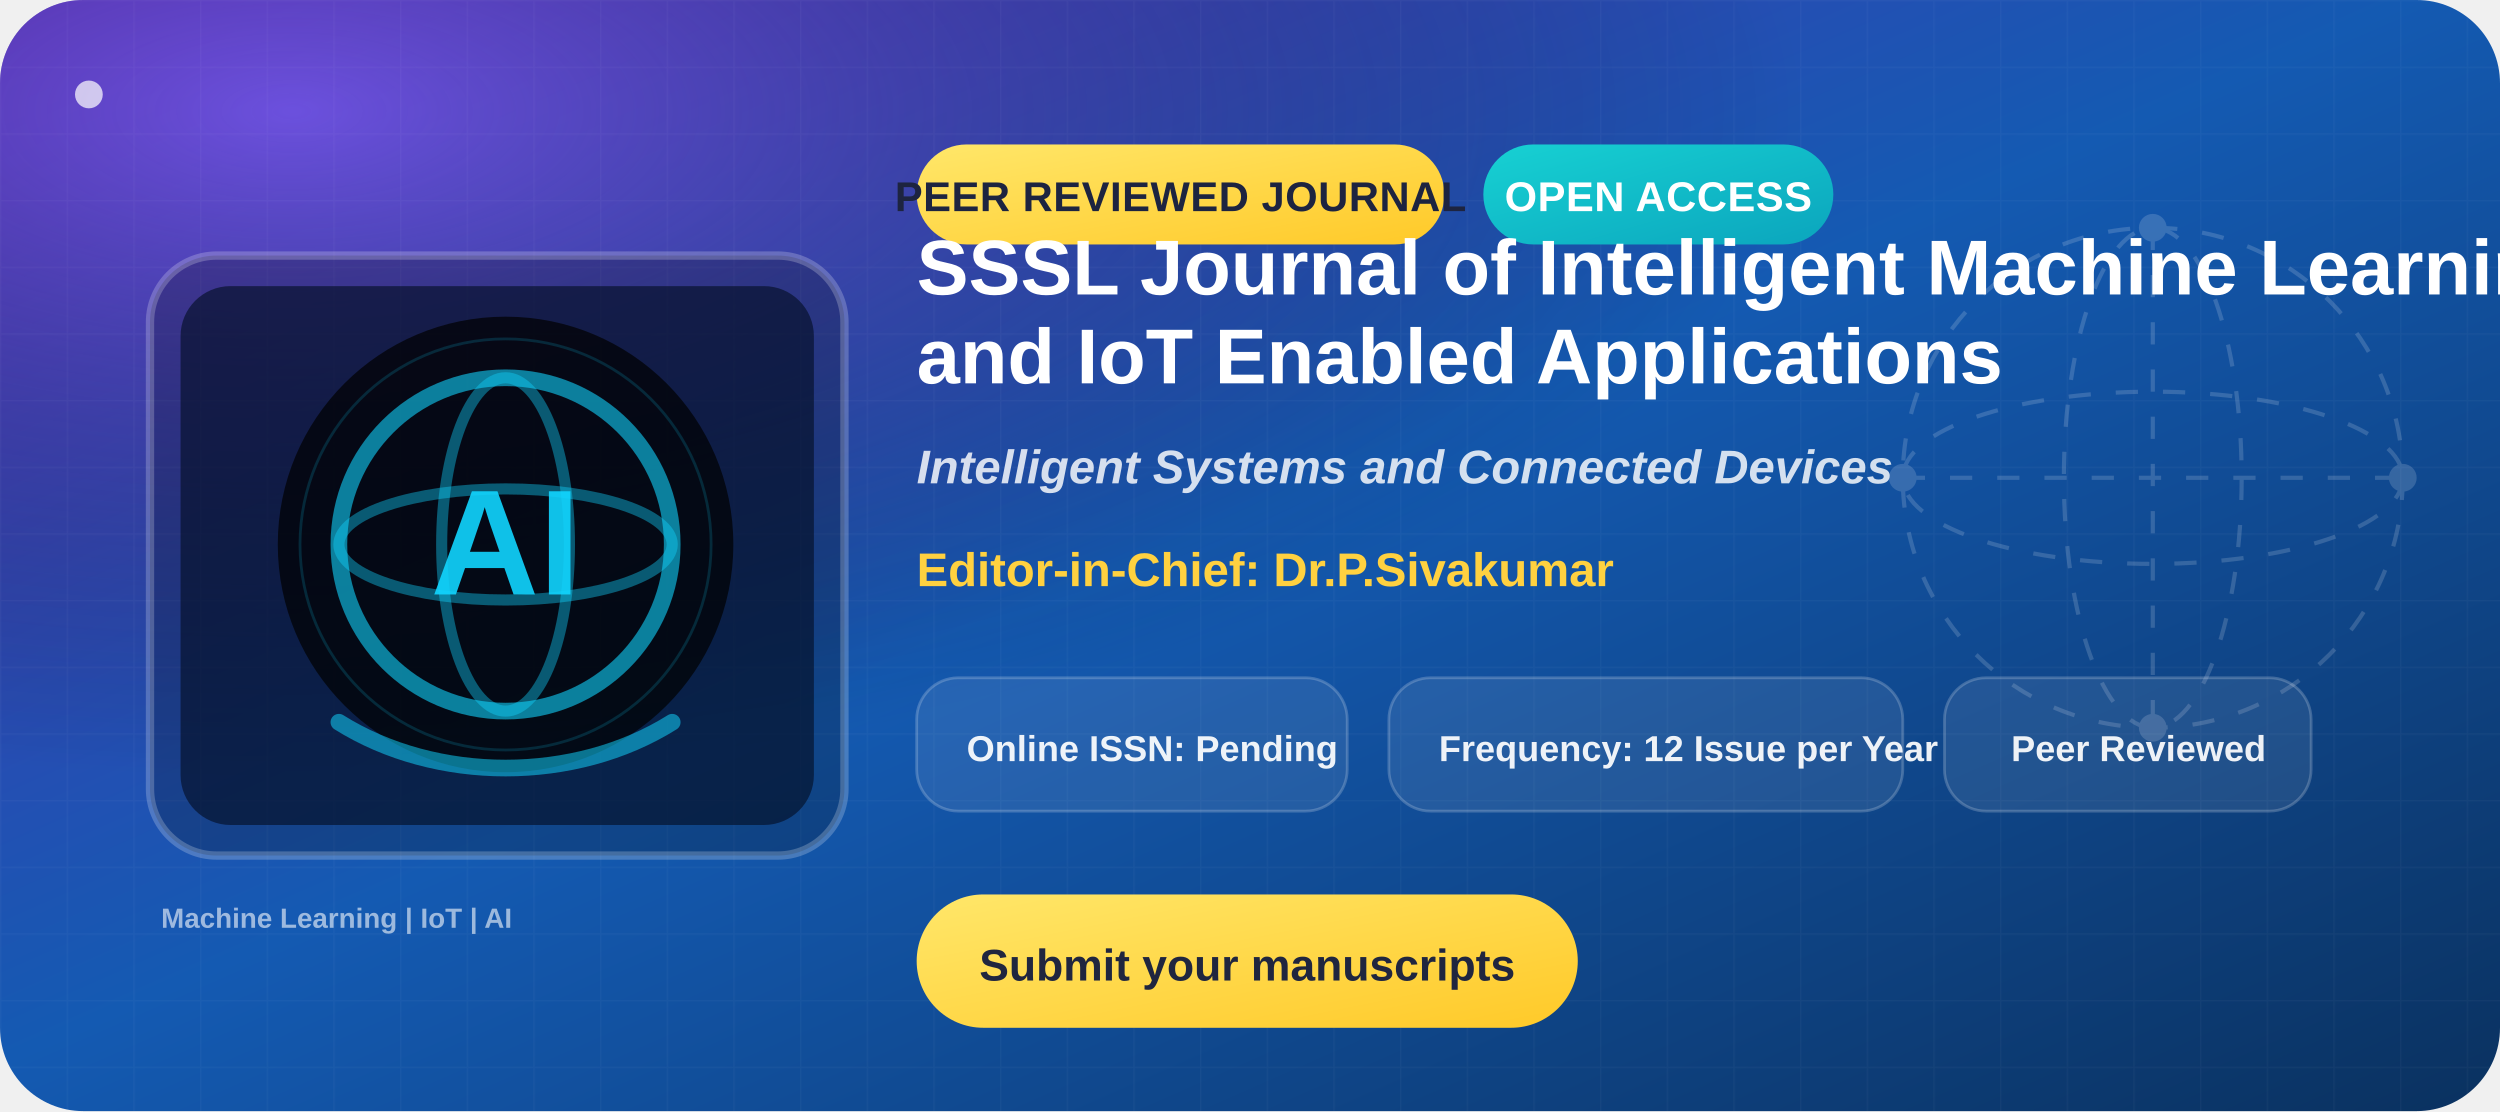
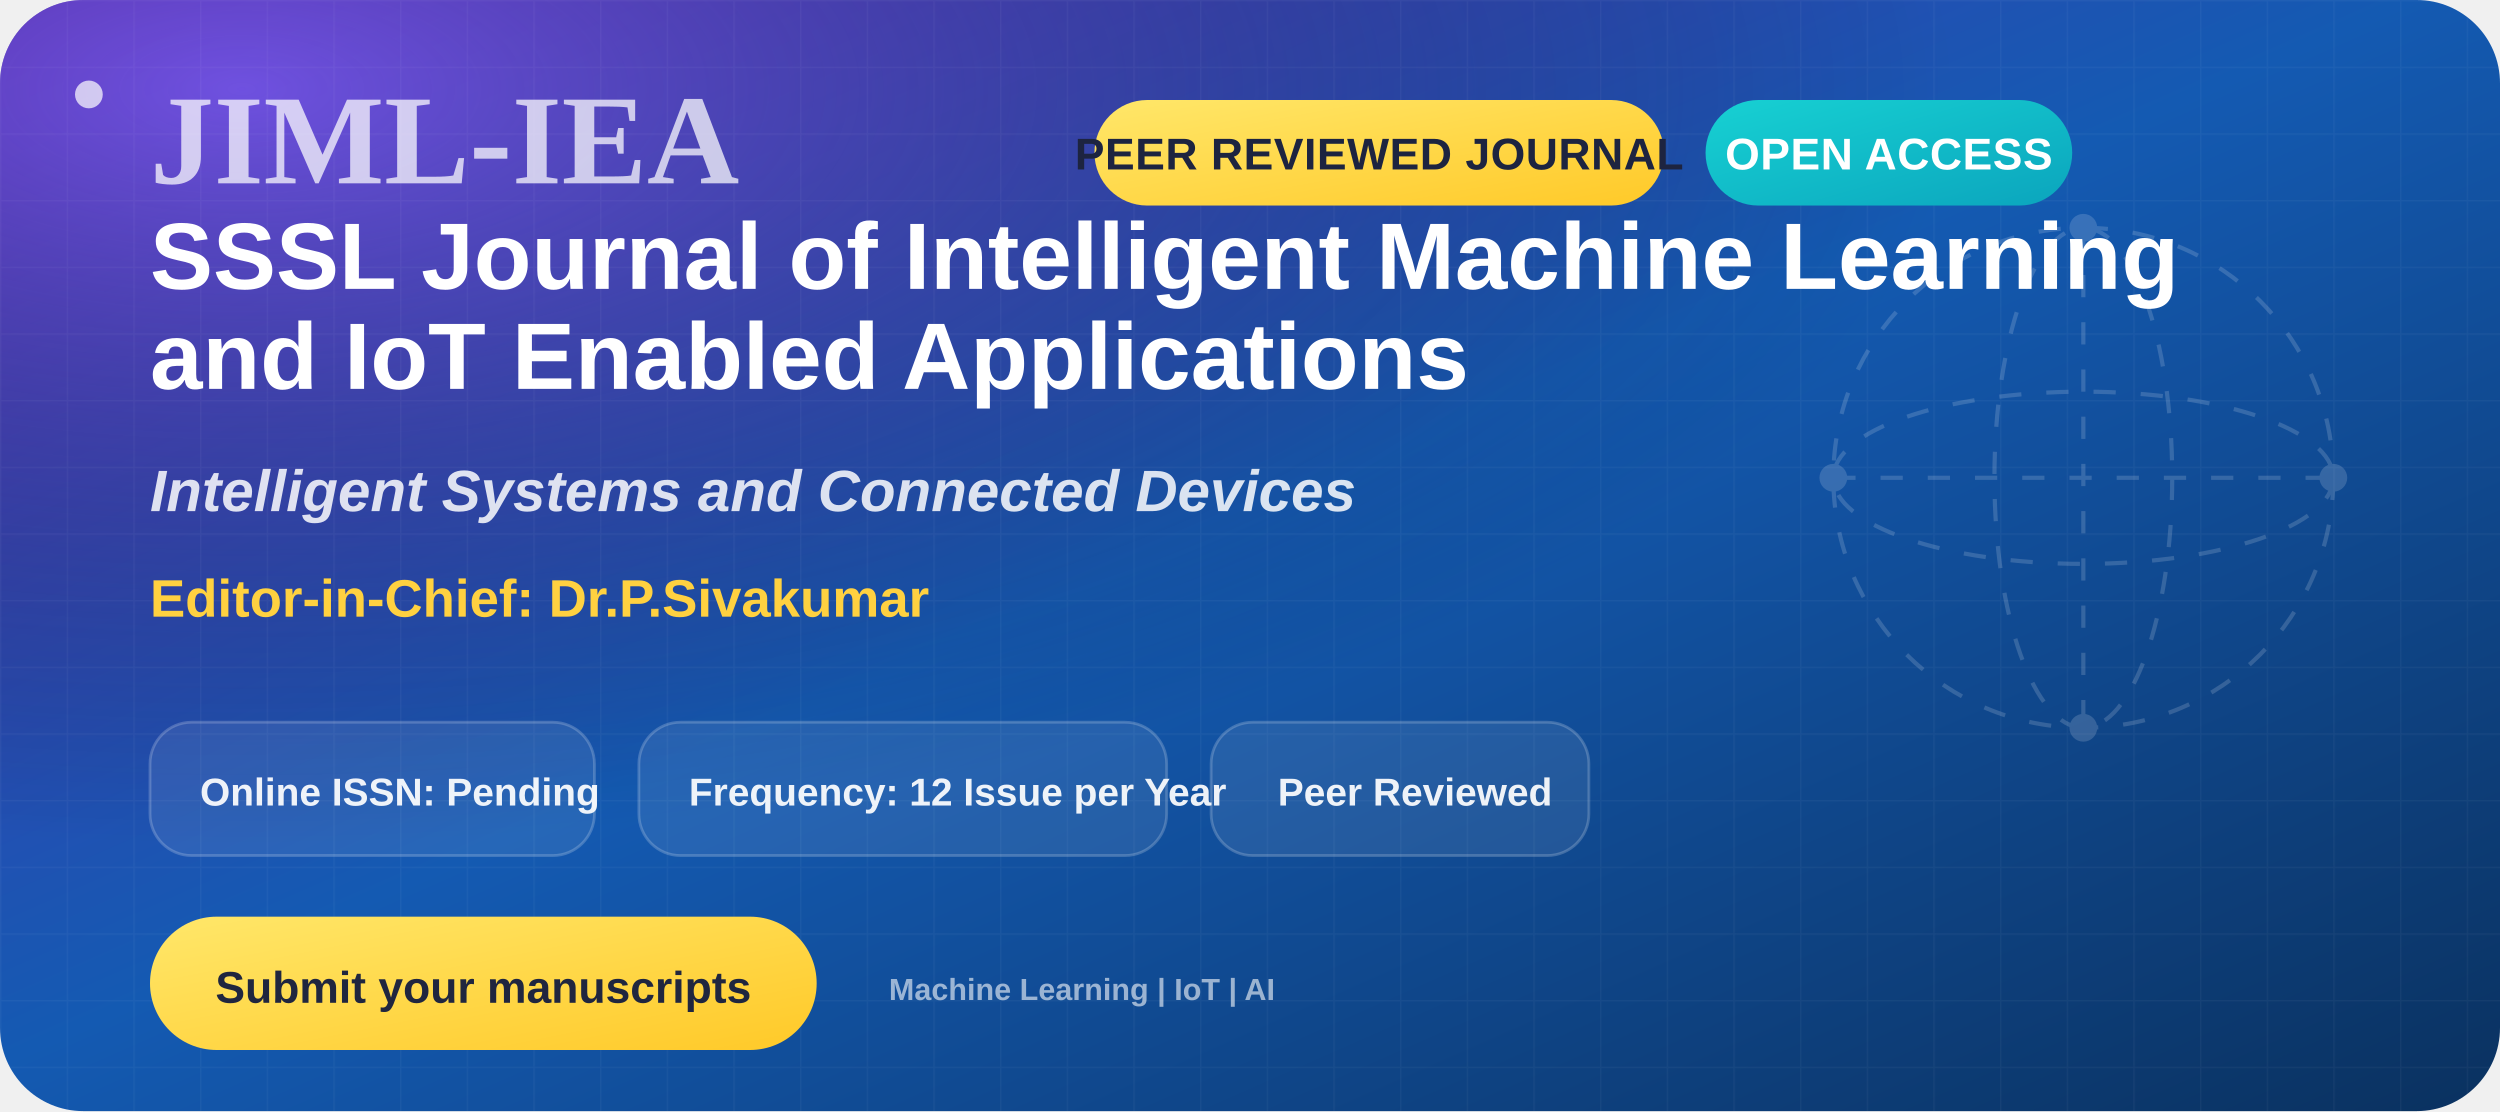
<svg xmlns="http://www.w3.org/2000/svg" viewBox="0 0 900 400" role="img" aria-labelledby="title-JIML-IEA desc-JIML-IEA">
  <defs>
    <linearGradient id="bg13" x1="0%" y1="0%" x2="100%" y2="100%">
      <stop offset="0%" stop-color="#5130b5" />
      <stop offset="48%" stop-color="#145ab2" />
      <stop offset="100%" stop-color="#0a315f" />
    </linearGradient>
-     <radialGradient id="glow13" cx="12%" cy="10%" r="60%">
-       <stop offset="0%" stop-color="#8d63ff" stop-opacity="0.55" />
+     <radialGradient id="glow13" cx="10%" cy="8%" r="68%">
+       <stop offset="0%" stop-color="#8d63ff" stop-opacity="0.58" />
      <stop offset="100%" stop-color="#000000" stop-opacity="0" />
    </radialGradient>
    <linearGradient id="gold13" x1="0%" y1="0%" x2="100%" y2="100%">
      <stop offset="0%" stop-color="#ffe76a" />
      <stop offset="100%" stop-color="#ffc928" />
    </linearGradient>
    <linearGradient id="cyan13" x1="0%" y1="0%" x2="100%" y2="100%">
      <stop offset="0%" stop-color="#17d1d3" />
      <stop offset="100%" stop-color="#0ba5bd" />
    </linearGradient>
    <pattern id="grid13" width="24" height="24" patternUnits="userSpaceOnUse">
-       <path d="M24 0H0V24" fill="none" stroke="#ffffff" stroke-opacity="0.035" stroke-width="1" />
+       <path d="M24 0H0V24" fill="none" stroke="#ffffff" stroke-opacity="0.04" stroke-width="1" />
    </pattern>
-     <style>.pill{font-family:'Outfit','Segoe UI',Arial,sans-serif;font-weight:900;font-size:15px;letter-spacing:.2px}.title{font-family:'Outfit','Segoe UI',Arial,sans-serif;font-weight:900;font-size:28px;fill:#fff;letter-spacing:0}.tagline{font-family:'Outfit','Segoe UI',Arial,sans-serif;font-style:italic;font-weight:800;font-size:17px;fill:rgba(255,255,255,.82)}.editor{font-family:'Outfit','Segoe UI',Arial,sans-serif;font-weight:900;font-size:17px;fill:#ffd140}.chip{font-family:'Outfit','Segoe UI',Arial,sans-serif;font-size:13px;font-weight:800;fill:rgba(255,255,255,.92)}.small{font-family:'Poppins','Segoe UI',Arial,sans-serif;font-size:10px;font-weight:800;fill:rgba(255,255,255,.58)}</style>
+     <style>.pill{font-family:'Outfit','Segoe UI',Arial,sans-serif;font-weight:900;font-size:16px;letter-spacing:.2px}.code{font-family:Georgia,'Times New Roman',serif;font-weight:900;font-size:46px;fill:rgba(255,255,255,.72)}.title{font-family:'Outfit','Segoe UI',Arial,sans-serif;font-weight:900;font-size:34px;fill:#fff;letter-spacing:0}.tagline{font-family:'Outfit','Segoe UI',Arial,sans-serif;font-style:italic;font-weight:800;font-size:21px;fill:rgba(255,255,255,.84)}.editor{font-family:'Outfit','Segoe UI',Arial,sans-serif;font-weight:900;font-size:19px;fill:#ffd140}.chip{font-family:'Outfit','Segoe UI',Arial,sans-serif;font-size:14px;font-weight:800;fill:rgba(255,255,255,.92)}.small{font-family:'Poppins','Segoe UI',Arial,sans-serif;font-size:11px;font-weight:800;fill:rgba(255,255,255,.58)}</style>
  </defs>
  <rect width="900" height="400" rx="30" fill="url(#bg13)" />
  <rect width="900" height="400" rx="30" fill="url(#glow13)" />
  <rect width="900" height="400" rx="30" fill="url(#grid13)" />
  <circle cx="32" cy="34" r="5" fill="#fff" opacity=".7" />
-   <g opacity=".16" transform="translate(675 64)">
+   <g opacity=".16" transform="translate(650 64)">
    <circle cx="100" cy="108" r="90" fill="none" stroke="#fff" stroke-width="1.5" stroke-dasharray="8 9" />
    <ellipse cx="100" cy="108" rx="90" ry="31" fill="none" stroke="#fff" stroke-width="1.5" stroke-dasharray="8 9" />
    <ellipse cx="100" cy="108" rx="32" ry="90" fill="none" stroke="#fff" stroke-width="1.5" stroke-dasharray="8 9" />
    <path d="M10 108h180M100 18v180" stroke="#fff" stroke-width="1.5" stroke-dasharray="8 9" />
    <circle cx="100" cy="18" r="5" fill="#fff" />
    <circle cx="100" cy="198" r="5" fill="#fff" />
    <circle cx="10" cy="108" r="5" fill="#fff" />
    <circle cx="190" cy="108" r="5" fill="#fff" />
  </g>
-   <g transform="translate(54 92)">
-     <rect x="0" y="0" width="250" height="216" rx="24" fill="rgba(0,0,0,.22)" stroke="rgba(255,255,255,.22)" stroke-width="3" />
-     <rect x="11" y="11" width="228" height="194" rx="18" fill="rgba(4,15,38,.64)" />
-     <g transform="translate(6 6)">
-       <circle cx="122" cy="98" r="82" fill="#000" opacity=".7" />
-       <circle cx="122" cy="98" r="74" fill="none" stroke="#11d5ff" stroke-opacity=".16" />
-       <circle cx="122" cy="98" r="60" fill="none" stroke="#11d5ff" stroke-linecap="round" stroke-linejoin="round" stroke-width="6" opacity="0.58" />
-       <ellipse cx="122" cy="98" rx="60" ry="20" fill="none" stroke="#11d5ff" stroke-linecap="round" stroke-linejoin="round" stroke-width="4" opacity="0.4" />
-       <ellipse cx="122" cy="98" rx="23" ry="60" fill="none" stroke="#11d5ff" stroke-linecap="round" stroke-linejoin="round" stroke-width="4" opacity="0.4" />
-       <text x="122" y="116" text-anchor="middle" font-family="Outfit,Arial" font-size="54" font-weight="900" fill="#11d5ff" opacity="0.9">AI</text>
-       <path d="M62 162c35 22 85 22 120 0" fill="none" stroke="#11d5ff" stroke-linecap="round" stroke-linejoin="round" stroke-width="6" opacity="0.52" />
-     </g>
+   <text x="54" y="66" class="code">JIML-IEA</text>
+   <g transform="translate(394 36)">
+     <rect x="0" y="0" width="205" height="38" rx="19" fill="url(#gold13)" />
+     <text x="102.5" y="25" text-anchor="middle" class="pill" fill="#1d2440">PEER REVIEWED JOURNAL</text>
+     <rect x="220" y="0" width="132" height="38" rx="19" fill="url(#cyan13)" />
+     <text x="286" y="25" text-anchor="middle" class="pill" fill="#fff">OPEN ACCESS</text>
  </g>
-   <g transform="translate(330 52)">
-     <rect x="0" y="0" width="190" height="36" rx="18" fill="url(#gold13)" />
-     <text x="95" y="24" text-anchor="middle" class="pill" fill="#1d2440">PEER REVIEWED JOURNAL</text>
-     <rect x="204" y="0" width="126" height="36" rx="18" fill="url(#cyan13)" />
-     <text x="267" y="24" text-anchor="middle" class="pill" fill="#fff">OPEN ACCESS</text>
+   <text x="54" y="104" class="title">SSSL Journal of Intelligent Machine Learning</text>
+   <text x="54" y="140" class="title">and IoT Enabled Applications</text>
+   <text x="54" y="184" class="tagline">Intelligent Systems and Connected Devices</text>
+   <text x="54" y="222" class="editor">Editor-in-Chief: Dr.P.Sivakumar</text>
+   <g transform="translate(54 260)">
+     <rect x="0" y="0" width="160" height="48" rx="15" fill="rgba(255,255,255,.08)" stroke="rgba(255,255,255,.20)" />
+     <text x="18" y="30" class="chip">Online ISSN: Pending</text>
+     <rect x="176" y="0" width="190" height="48" rx="15" fill="rgba(255,255,255,.08)" stroke="rgba(255,255,255,.20)" />
+     <text x="194" y="30" class="chip">Frequency: 12 Issue per Year</text>
+     <rect x="382" y="0" width="136" height="48" rx="15" fill="rgba(255,255,255,.08)" stroke="rgba(255,255,255,.20)" />
+     <text x="406" y="30" class="chip">Peer Reviewed</text>
  </g>
-   <text x="330" y="106" class="title">SSSL Journal of Intelligent Machine Learning</text>
-   <text x="330" y="138" class="title">and IoT Enabled Applications</text>
-   <text x="330" y="174" class="tagline">Intelligent Systems and Connected Devices</text>
-   <text x="330" y="211" class="editor">Editor-in-Chief: Dr.P.Sivakumar</text>
-   <g transform="translate(330 244)">
-     <rect x="0" y="0" width="155" height="48" rx="15" fill="rgba(255,255,255,.08)" stroke="rgba(255,255,255,.20)" />
-     <text x="18" y="30" class="chip">Online ISSN: Pending</text>
-     <rect x="170" y="0" width="185" height="48" rx="15" fill="rgba(255,255,255,.08)" stroke="rgba(255,255,255,.20)" />
-     <text x="188" y="30" class="chip">Frequency: 12 Issue per Year</text>
-     <rect x="370" y="0" width="132" height="48" rx="15" fill="rgba(255,255,255,.08)" stroke="rgba(255,255,255,.20)" />
-     <text x="394" y="30" class="chip">Peer Reviewed</text>
+   <g transform="translate(54 330)">
+     <rect x="0" y="0" width="240" height="48" rx="24" fill="url(#gold13)" />
+     <text x="120" y="31" text-anchor="middle" font-family="Outfit,Arial" font-size="16" font-weight="900" fill="#20263f">Submit your manuscripts</text>
  </g>
-   <g transform="translate(330 322)">
-     <rect x="0" y="0" width="238" height="48" rx="24" fill="url(#gold13)" />
-     <text x="119" y="31" text-anchor="middle" font-family="Outfit,Arial" font-size="16" font-weight="900" fill="#20263f">Submit your manuscripts</text>
-   </g>
-   <text x="58" y="334" class="small">Machine Learning | IoT | AI</text>
+   <text x="320" y="360" class="small">Machine Learning | IoT | AI</text>
</svg>
